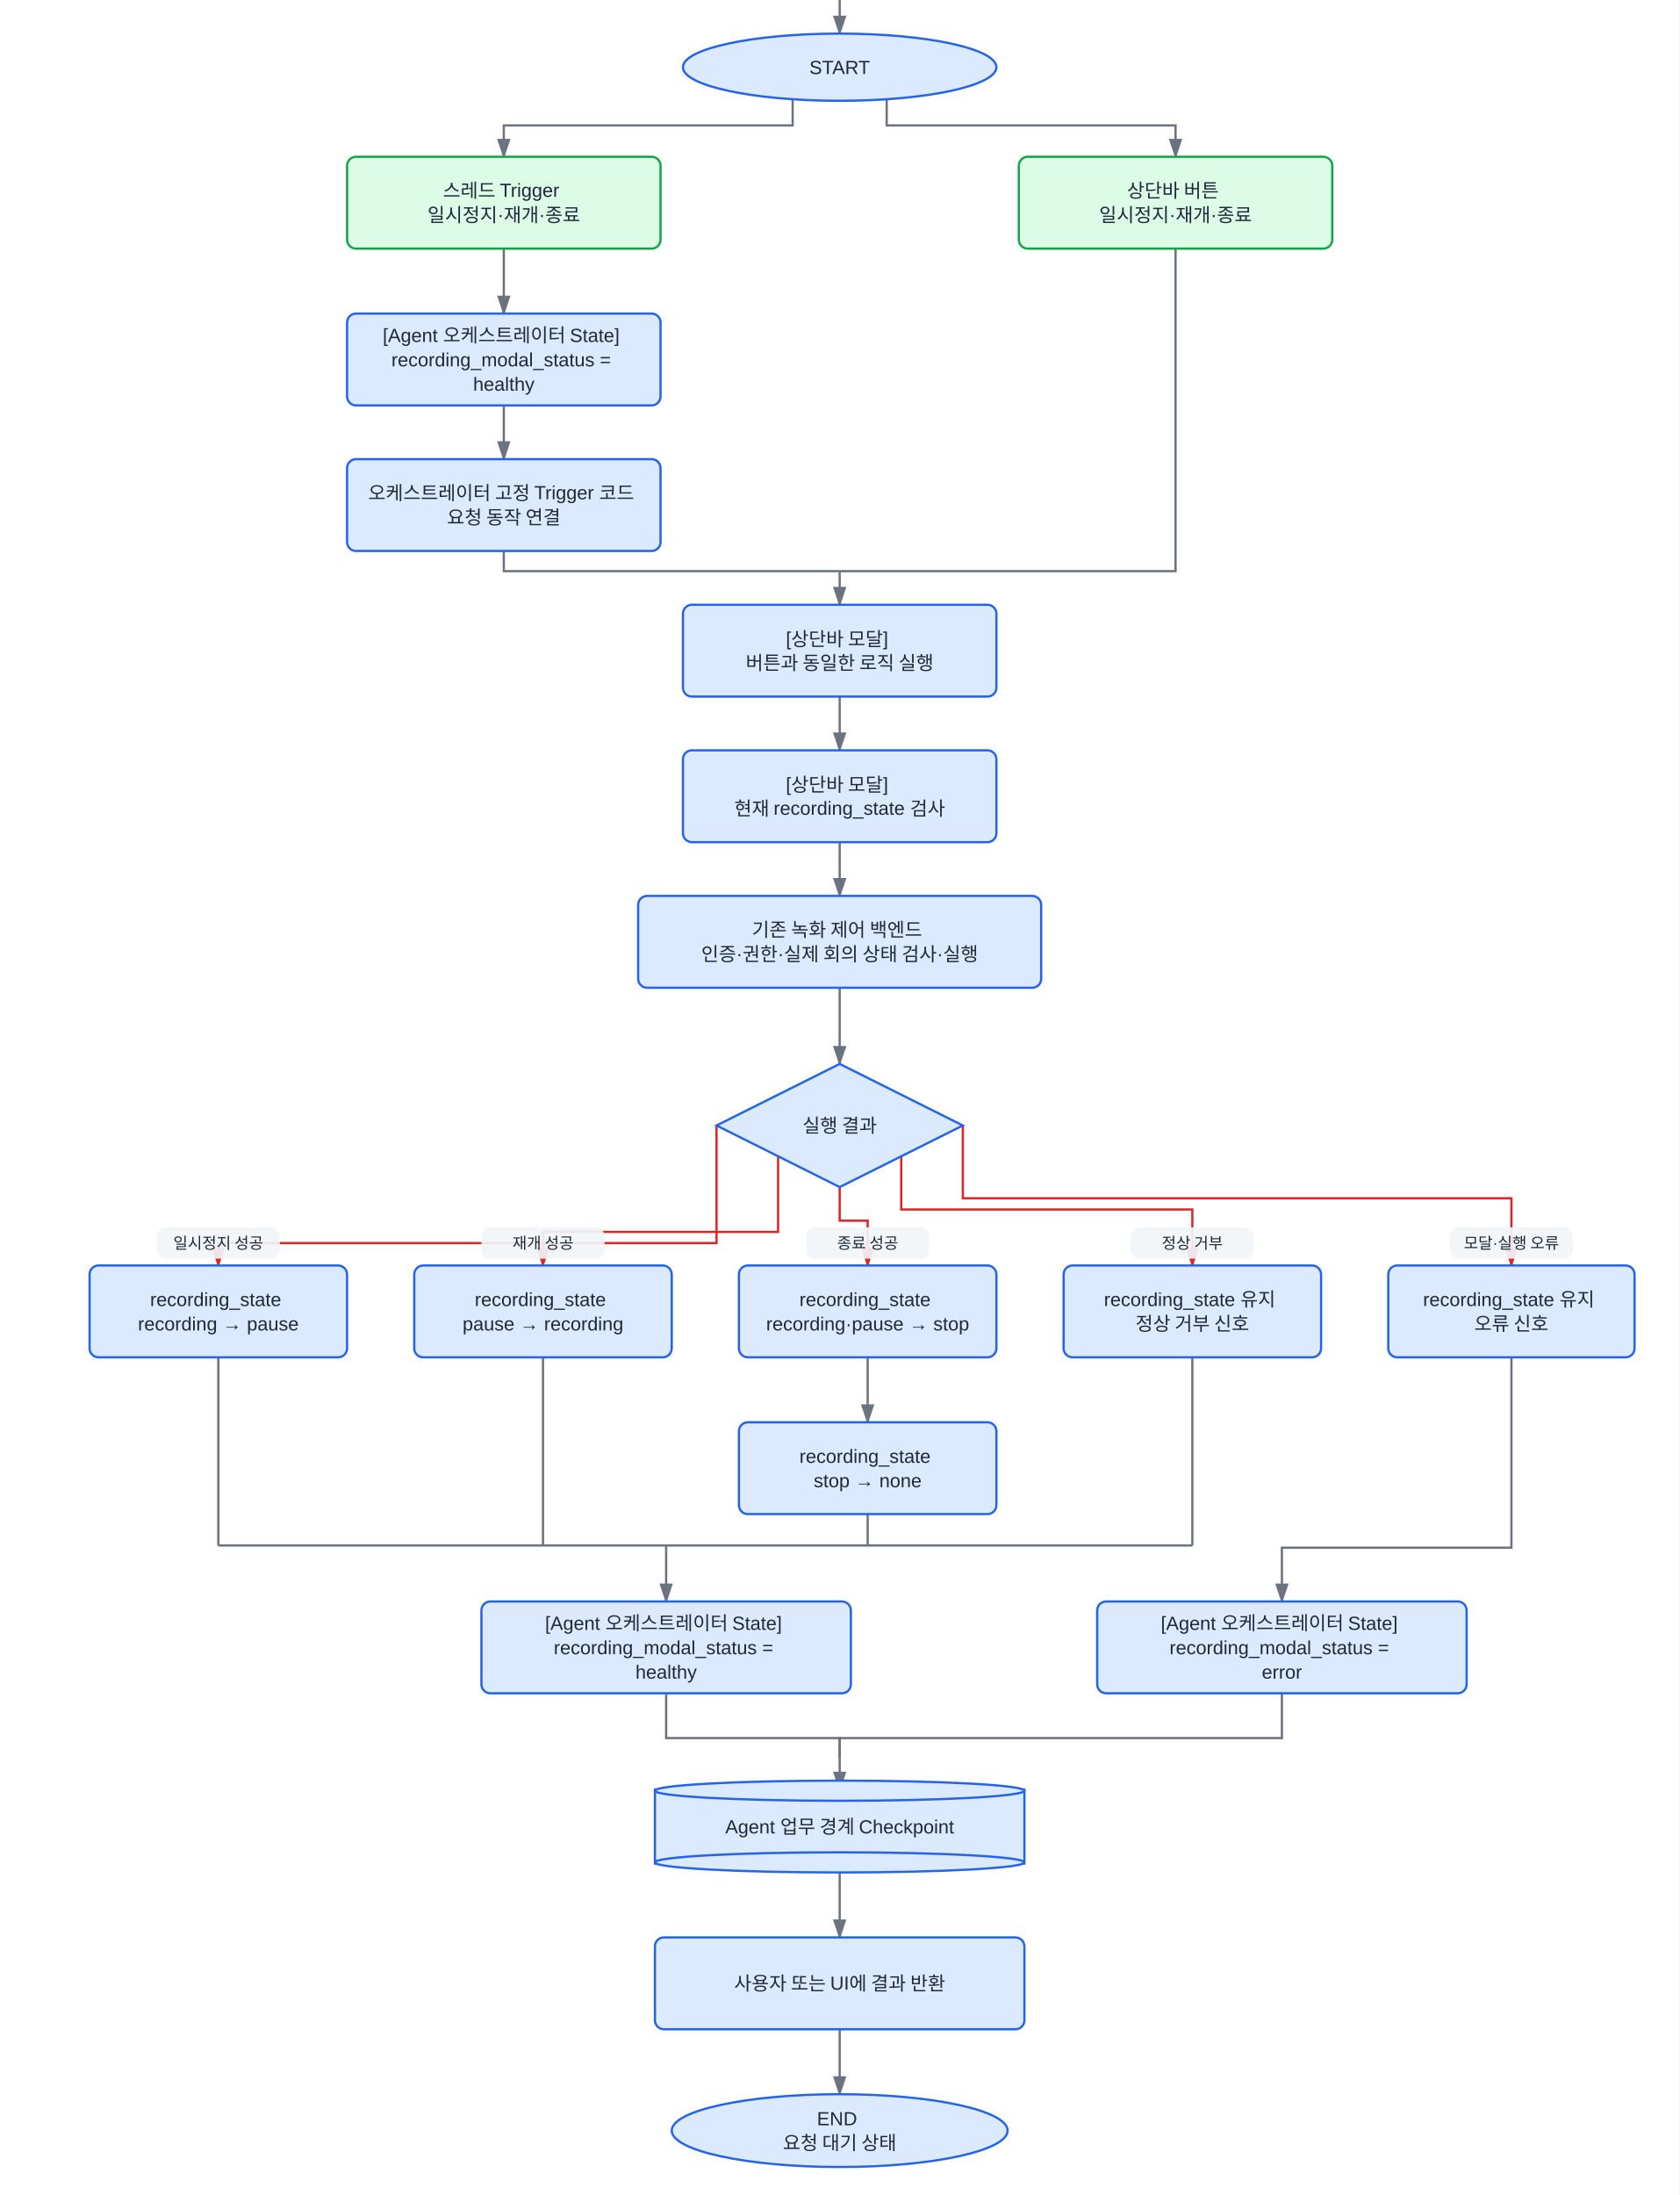
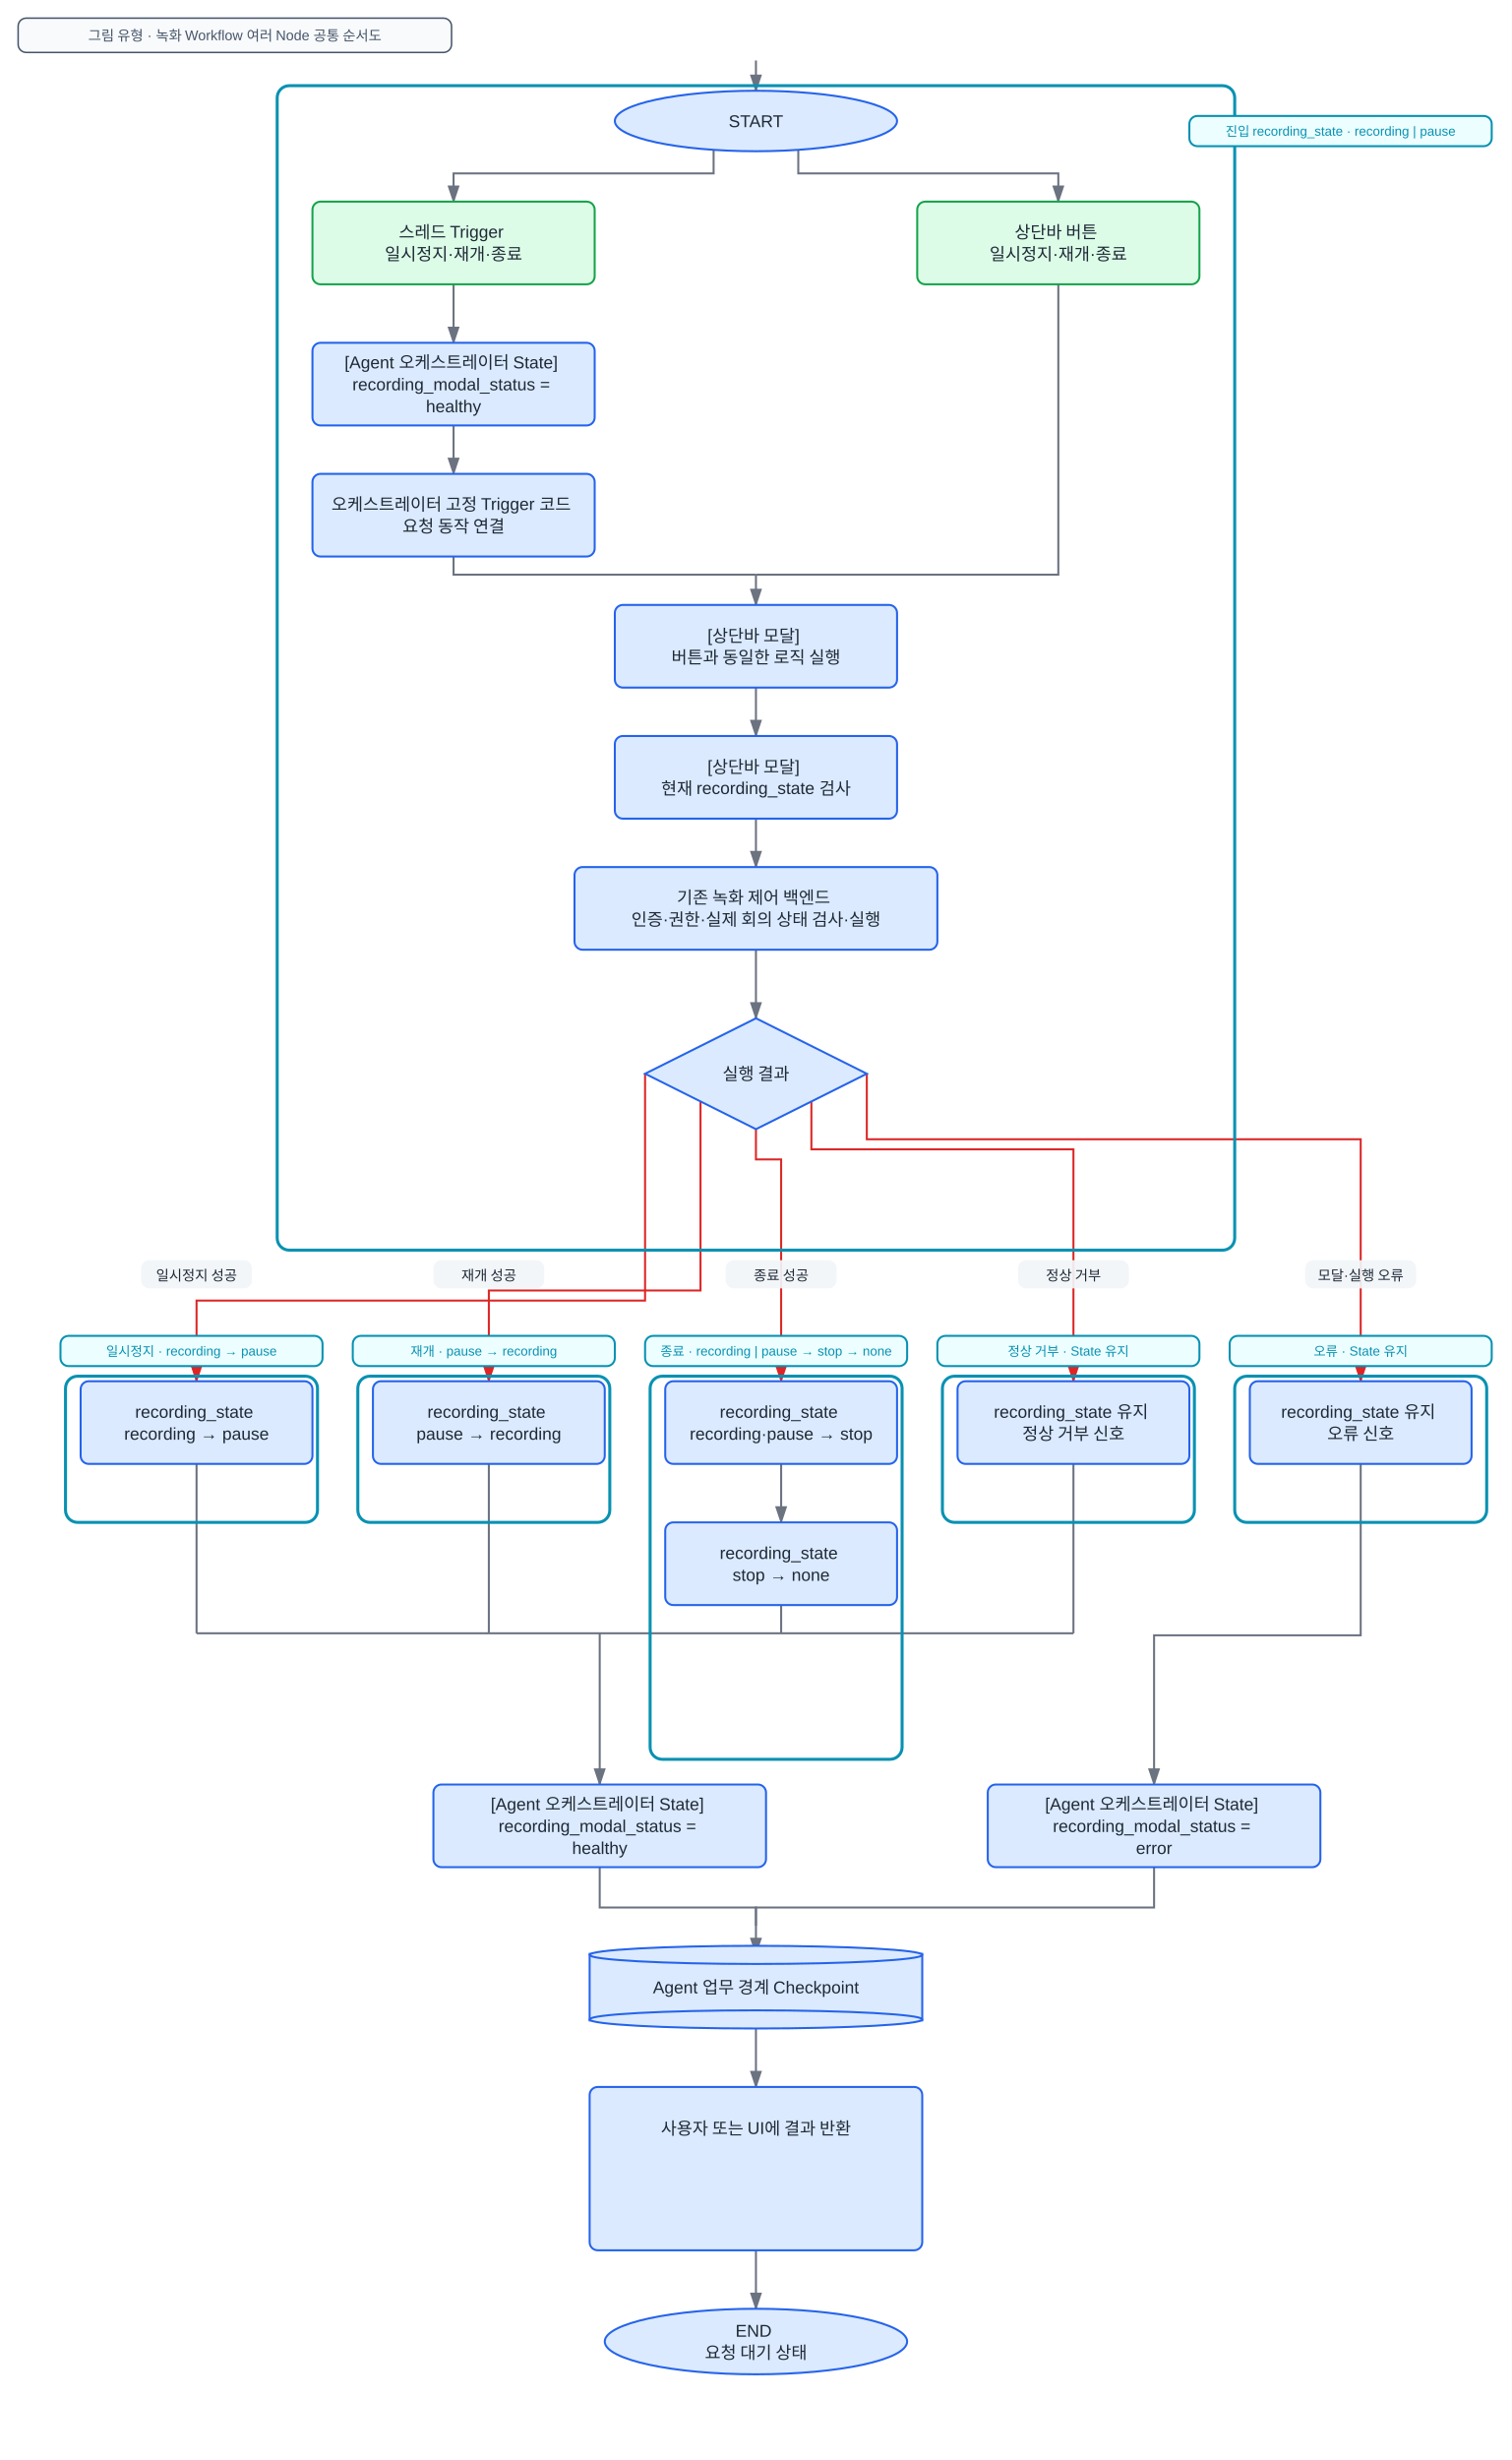
- <svg xmlns="http://www.w3.org/2000/svg" width="1500" height="1960" viewBox="0 0 1500 1960">
+ <svg xmlns="http://www.w3.org/2000/svg" width="1500" height="2440" viewBox="0 0 1500 2440">
  <defs>
    <marker id="a6b7280" markerWidth="10" markerHeight="10" refX="8" refY="3" orient="auto">
      <path d="M0 0L0 6L9 3z" fill="#6b7280" />
    </marker>
    <marker id="a2563eb" markerWidth="10" markerHeight="10" refX="8" refY="3" orient="auto">
      <path d="M0 0L0 6L9 3z" fill="#2563eb" />
    </marker>
    <marker id="adc2626" markerWidth="10" markerHeight="10" refX="8" refY="3" orient="auto">
      <path d="M0 0L0 6L9 3z" fill="#dc2626" />
    </marker>
    <marker id="a16a34a" markerWidth="10" markerHeight="10" refX="8" refY="3" orient="auto">
      <path d="M0 0L0 6L9 3z" fill="#16a34a" />
    </marker>
    <marker id="ad97706" markerWidth="10" markerHeight="10" refX="8" refY="3" orient="auto">
      <path d="M0 0L0 6L9 3z" fill="#d97706" />
    </marker>
    <marker id="af97316" markerWidth="10" markerHeight="10" refX="8" refY="3" orient="auto">
      <path d="M0 0L0 6L9 3z" fill="#f97316" />
    </marker>
    <marker id="a0f766e" markerWidth="10" markerHeight="10" refX="8" refY="3" orient="auto">
      <path d="M0 0L0 6L9 3z" fill="#0f766e" />
    </marker>
    <marker id="a475569" markerWidth="10" markerHeight="10" refX="8" refY="3" orient="auto">
      <path d="M0 0L0 6L9 3z" fill="#475569" />
    </marker>
    <marker id="a1f2937" markerWidth="10" markerHeight="10" refX="8" refY="3" orient="auto">
      <path d="M0 0L0 6L9 3z" fill="#1f2937" />
    </marker>
  </defs>
  <rect width="100%" height="100%" fill="white" />
-   <polyline points="640,1005 640,1110 195,1110 195,1130" fill="none" stroke="#dc2626" stroke-width="2" marker-end="url(#adc2626)" />
-   <polyline points="695,1032.5 695,1100 485,1100 485,1130" fill="none" stroke="#dc2626" stroke-width="2" marker-end="url(#adc2626)" />
-   <polyline points="750,1060 750,1090 775,1090 775,1130" fill="none" stroke="#dc2626" stroke-width="2" marker-end="url(#adc2626)" />
-   <polyline points="805,1032.5 805,1080 1065,1080 1065,1130" fill="none" stroke="#dc2626" stroke-width="2" marker-end="url(#adc2626)" />
-   <polyline points="860,1005 860,1070 1350,1070 1350,1130" fill="none" stroke="#dc2626" stroke-width="2" marker-end="url(#adc2626)" />
-   <polyline points="775,1212 775,1270" fill="none" stroke="#6b7280" stroke-width="2" marker-end="url(#a6b7280)" />
-   <polyline points="195,1212 195,1380" fill="none" stroke="#6b7280" stroke-width="2" />
-   <polyline points="485,1212 485,1380" fill="none" stroke="#6b7280" stroke-width="2" />
-   <polyline points="775,1352 775,1380" fill="none" stroke="#6b7280" stroke-width="2" />
-   <polyline points="1065,1212 1065,1380" fill="none" stroke="#6b7280" stroke-width="2" />
-   <polyline points="195,1380 1065,1380" fill="none" stroke="#6b7280" stroke-width="2" />
-   <polyline points="595,1380 595,1430" fill="none" stroke="#6b7280" stroke-width="2" marker-end="url(#a6b7280)" />
-   <polyline points="1350,1212 1350,1382 1145,1382 1145,1430" fill="none" stroke="#6b7280" stroke-width="2" marker-end="url(#a6b7280)" />
-   <polyline points="595,1512 595,1552 750,1552 750,1570" fill="none" stroke="#6b7280" stroke-width="2" />
-   <polyline points="1145,1512 1145,1552 750,1552 750,1570" fill="none" stroke="#6b7280" stroke-width="2" />
-   <polyline points="750,1570 750,1598" fill="none" stroke="#6b7280" stroke-width="2" marker-end="url(#a6b7280)" />
-   <polyline points="750,1672 750,1730" fill="none" stroke="#6b7280" stroke-width="2" marker-end="url(#a6b7280)" />
-   <polyline points="750,1812 750,1870" fill="none" stroke="#6b7280" stroke-width="2" marker-end="url(#a6b7280)" />
-   <polyline points="708,88.5 708,112 450,112 450,140" fill="none" stroke="#6b7280" stroke-width="2" marker-end="url(#a6b7280)" />
-   <polyline points="792,88.5 792,112 1050,112 1050,140" fill="none" stroke="#6b7280" stroke-width="2" marker-end="url(#a6b7280)" />
-   <polyline points="450,222 450,280" fill="none" stroke="#6b7280" stroke-width="2" marker-end="url(#a6b7280)" />
-   <polyline points="450,362 450,410" fill="none" stroke="#6b7280" stroke-width="2" marker-end="url(#a6b7280)" />
-   <polyline points="450,492 450,510 750,510" fill="none" stroke="#6b7280" stroke-width="2" />
-   <polyline points="1050,222 1050,510 750,510" fill="none" stroke="#6b7280" stroke-width="2" />
-   <polyline points="750,510 750,540" fill="none" stroke="#6b7280" stroke-width="2" marker-end="url(#a6b7280)" />
-   <polyline points="750,622 750,670" fill="none" stroke="#6b7280" stroke-width="2" marker-end="url(#a6b7280)" />
-   <polyline points="750,752 750,800" fill="none" stroke="#6b7280" stroke-width="2" marker-end="url(#a6b7280)" />
-   <polyline points="750,882 750,950" fill="none" stroke="#6b7280" stroke-width="2" marker-end="url(#a6b7280)" />
-   <rect x="140" y="1096" width="110" height="27.92" rx="8" fill="#f1f5f9" fill-opacity="0.92" stroke="transparent" stroke-width="1" />
-   <rect x="430" y="1096" width="110" height="27.92" rx="8" fill="#f1f5f9" fill-opacity="0.92" stroke="transparent" stroke-width="1" />
-   <rect x="720" y="1096" width="110" height="27.92" rx="8" fill="#f1f5f9" fill-opacity="0.92" stroke="transparent" stroke-width="1" />
-   <rect x="1010" y="1096" width="110" height="27.92" rx="8" fill="#f1f5f9" fill-opacity="0.92" stroke="transparent" stroke-width="1" />
-   <rect x="1295" y="1096" width="110" height="27.92" rx="8" fill="#f1f5f9" fill-opacity="0.92" stroke="transparent" stroke-width="1" />
-   <polyline points="750,0 750,30" fill="none" stroke="#6b7280" stroke-width="2" marker-end="url(#a6b7280)" />
-   <ellipse cx="750" cy="60" rx="140" ry="30" fill="#dbeafe" stroke="#2563eb" stroke-width="2" />
-   <rect x="310" y="140" width="280" height="82" rx="8" fill="#dcfce7" fill-opacity="1" stroke="#16a34a" stroke-width="2" />
-   <rect x="910" y="140" width="280" height="82" rx="8" fill="#dcfce7" fill-opacity="1" stroke="#16a34a" stroke-width="2" />
-   <rect x="310" y="280" width="280" height="82" rx="8" fill="#dbeafe" fill-opacity="1" stroke="#2563eb" stroke-width="2" />
-   <rect x="310" y="410" width="280" height="82" rx="8" fill="#dbeafe" fill-opacity="1" stroke="#2563eb" stroke-width="2" />
-   <rect x="610" y="540" width="280" height="82" rx="8" fill="#dbeafe" fill-opacity="1" stroke="#2563eb" stroke-width="2" />
-   <rect x="610" y="670" width="280" height="82" rx="8" fill="#dbeafe" fill-opacity="1" stroke="#2563eb" stroke-width="2" />
-   <rect x="570" y="800" width="360" height="82" rx="8" fill="#dbeafe" fill-opacity="1" stroke="#2563eb" stroke-width="2" />
-   <polygon points="750,950 860,1005 750,1060 640,1005" fill="#dbeafe" stroke="#2563eb" stroke-width="2" />
-   <rect x="80" y="1130" width="230" height="82" rx="8" fill="#dbeafe" fill-opacity="1" stroke="#2563eb" stroke-width="2" />
-   <rect x="370" y="1130" width="230" height="82" rx="8" fill="#dbeafe" fill-opacity="1" stroke="#2563eb" stroke-width="2" />
-   <rect x="660" y="1130" width="230" height="82" rx="8" fill="#dbeafe" fill-opacity="1" stroke="#2563eb" stroke-width="2" />
-   <rect x="950" y="1130" width="230" height="82" rx="8" fill="#dbeafe" fill-opacity="1" stroke="#2563eb" stroke-width="2" />
-   <rect x="1240" y="1130" width="220" height="82" rx="8" fill="#dbeafe" fill-opacity="1" stroke="#2563eb" stroke-width="2" />
-   <rect x="660" y="1270" width="230" height="82" rx="8" fill="#dbeafe" fill-opacity="1" stroke="#2563eb" stroke-width="2" />
-   <rect x="430" y="1430" width="330" height="82" rx="8" fill="#dbeafe" fill-opacity="1" stroke="#2563eb" stroke-width="2" />
-   <rect x="980" y="1430" width="330" height="82" rx="8" fill="#dbeafe" fill-opacity="1" stroke="#2563eb" stroke-width="2" />
-   <rect x="585" y="1598" width="330" height="66" rx="0" fill="#dbeafe" fill-opacity="1" stroke="#2563eb" stroke-width="2" />
-   <ellipse cx="750" cy="1599" rx="165" ry="9" fill="#dbeafe" stroke="#2563eb" stroke-width="2" />
-   <ellipse cx="750" cy="1663" rx="165" ry="9" fill="#dbeafe" stroke="#2563eb" stroke-width="2" />
-   <rect x="585" y="1730" width="330" height="82" rx="8" fill="#dbeafe" fill-opacity="1" stroke="#2563eb" stroke-width="2" />
-   <ellipse cx="750" cy="1902.5" rx="150" ry="32.5" fill="#dbeafe" stroke="#2563eb" stroke-width="2" />
-   <text x="750" y="66.12" text-anchor="middle" font-family="Arial,'Noto Sans KR',sans-serif" font-size="17" fill="#1f2937">
+   <polyline points="640,1065.00 640,1290.00 195,1290.00 195,1370.00" fill="none" stroke="#dc2626" stroke-width="2" marker-end="url(#adc2626)" />
+   <polyline points="695,1092.50 695,1280.00 485,1280.00 485,1370.00" fill="none" stroke="#dc2626" stroke-width="2" marker-end="url(#adc2626)" />
+   <polyline points="750,1120.00 750,1150.00 775,1150.00 775,1370.00" fill="none" stroke="#dc2626" stroke-width="2" marker-end="url(#adc2626)" />
+   <polyline points="805,1092.50 805,1140.00 1065,1140.00 1065,1370.00" fill="none" stroke="#dc2626" stroke-width="2" marker-end="url(#adc2626)" />
+   <polyline points="860,1065.00 860,1130.00 1350,1130.00 1350,1370.00" fill="none" stroke="#dc2626" stroke-width="2" marker-end="url(#adc2626)" />
+   <polyline points="775,1452.00 775,1510.00" fill="none" stroke="#6b7280" stroke-width="2" marker-end="url(#a6b7280)" />
+   <polyline points="195,1452.00 195,1620.00" fill="none" stroke="#6b7280" stroke-width="2" />
+   <polyline points="485,1452.00 485,1620.00" fill="none" stroke="#6b7280" stroke-width="2" />
+   <polyline points="775,1592.00 775,1620.00" fill="none" stroke="#6b7280" stroke-width="2" />
+   <polyline points="1065,1452.00 1065,1620.00" fill="none" stroke="#6b7280" stroke-width="2" />
+   <polyline points="195,1620.00 1065,1620.00" fill="none" stroke="#6b7280" stroke-width="2" />
+   <polyline points="595,1620.00 595,1770.00" fill="none" stroke="#6b7280" stroke-width="2" marker-end="url(#a6b7280)" />
+   <polyline points="1350,1452.00 1350,1622.00 1145,1622.00 1145,1770.00" fill="none" stroke="#6b7280" stroke-width="2" marker-end="url(#a6b7280)" />
+   <polyline points="595,1852.00 595,1892.00 750,1892.00 750,1910.00" fill="none" stroke="#6b7280" stroke-width="2" />
+   <polyline points="1145,1852.00 1145,1892.00 750,1892.00 750,1910.00" fill="none" stroke="#6b7280" stroke-width="2" />
+   <polyline points="750,1910.00 750,1938.00" fill="none" stroke="#6b7280" stroke-width="2" marker-end="url(#a6b7280)" />
+   <polyline points="750,2012.00 750,2070.00" fill="none" stroke="#6b7280" stroke-width="2" marker-end="url(#a6b7280)" />
+   <polyline points="750,2232.00 750,2290.00" fill="none" stroke="#6b7280" stroke-width="2" marker-end="url(#a6b7280)" />
+   <polyline points="708,148.50 708,172.00 450,172.00 450,200.00" fill="none" stroke="#6b7280" stroke-width="2" marker-end="url(#a6b7280)" />
+   <polyline points="792,148.50 792,172.00 1050,172.00 1050,200.00" fill="none" stroke="#6b7280" stroke-width="2" marker-end="url(#a6b7280)" />
+   <polyline points="450,282.00 450,340.00" fill="none" stroke="#6b7280" stroke-width="2" marker-end="url(#a6b7280)" />
+   <polyline points="450,422.00 450,470.00" fill="none" stroke="#6b7280" stroke-width="2" marker-end="url(#a6b7280)" />
+   <polyline points="450,552.00 450,570.00 750,570.00" fill="none" stroke="#6b7280" stroke-width="2" />
+   <polyline points="1050,282.00 1050,570.00 750,570.00" fill="none" stroke="#6b7280" stroke-width="2" />
+   <polyline points="750,570.00 750,600.00" fill="none" stroke="#6b7280" stroke-width="2" marker-end="url(#a6b7280)" />
+   <polyline points="750,682.00 750,730.00" fill="none" stroke="#6b7280" stroke-width="2" marker-end="url(#a6b7280)" />
+   <polyline points="750,812.00 750,860.00" fill="none" stroke="#6b7280" stroke-width="2" marker-end="url(#a6b7280)" />
+   <polyline points="750,942.00 750,1010.00" fill="none" stroke="#6b7280" stroke-width="2" marker-end="url(#a6b7280)" />
+   <rect x="140" y="1250.00" width="110" height="27.92" rx="8" fill="#f1f5f9" fill-opacity="0.92" stroke="transparent" stroke-width="1" />
+   <rect x="430" y="1250.00" width="110" height="27.92" rx="8" fill="#f1f5f9" fill-opacity="0.92" stroke="transparent" stroke-width="1" />
+   <rect x="720" y="1250.00" width="110" height="27.92" rx="8" fill="#f1f5f9" fill-opacity="0.92" stroke="transparent" stroke-width="1" />
+   <rect x="1010" y="1250.00" width="110" height="27.92" rx="8" fill="#f1f5f9" fill-opacity="0.92" stroke="transparent" stroke-width="1" />
+   <rect x="1295" y="1250.00" width="110" height="27.92" rx="8" fill="#f1f5f9" fill-opacity="0.92" stroke="transparent" stroke-width="1" />
+   <polyline points="750,60.00 750,90.00" fill="none" stroke="#6b7280" stroke-width="2" marker-end="url(#a6b7280)" />
+   <ellipse cx="750" cy="120.00" rx="140" ry="30.00" fill="#dbeafe" stroke="#2563eb" stroke-width="2" />
+   <rect x="310" y="200.00" width="280" height="82.00" rx="8" fill="#dcfce7" fill-opacity="1" stroke="#16a34a" stroke-width="2" />
+   <rect x="910" y="200.00" width="280" height="82.00" rx="8" fill="#dcfce7" fill-opacity="1" stroke="#16a34a" stroke-width="2" />
+   <rect x="310" y="340.00" width="280" height="82.00" rx="8" fill="#dbeafe" fill-opacity="1" stroke="#2563eb" stroke-width="2" />
+   <rect x="310" y="470.00" width="280" height="82.00" rx="8" fill="#dbeafe" fill-opacity="1" stroke="#2563eb" stroke-width="2" />
+   <rect x="610" y="600.00" width="280" height="82.00" rx="8" fill="#dbeafe" fill-opacity="1" stroke="#2563eb" stroke-width="2" />
+   <rect x="610" y="730.00" width="280" height="82.00" rx="8" fill="#dbeafe" fill-opacity="1" stroke="#2563eb" stroke-width="2" />
+   <rect x="570" y="860.00" width="360" height="82.00" rx="8" fill="#dbeafe" fill-opacity="1" stroke="#2563eb" stroke-width="2" />
+   <polygon points="750,1010.00 860,1065.00 750,1120.00 640,1065.00" fill="#dbeafe" stroke="#2563eb" stroke-width="2" />
+   <rect x="80" y="1370.00" width="230" height="82.00" rx="8" fill="#dbeafe" fill-opacity="1" stroke="#2563eb" stroke-width="2" />
+   <rect x="370" y="1370.00" width="230" height="82.00" rx="8" fill="#dbeafe" fill-opacity="1" stroke="#2563eb" stroke-width="2" />
+   <rect x="660" y="1370.00" width="230" height="82.00" rx="8" fill="#dbeafe" fill-opacity="1" stroke="#2563eb" stroke-width="2" />
+   <rect x="950" y="1370.00" width="230" height="82.00" rx="8" fill="#dbeafe" fill-opacity="1" stroke="#2563eb" stroke-width="2" />
+   <rect x="1240" y="1370.00" width="220" height="82.00" rx="8" fill="#dbeafe" fill-opacity="1" stroke="#2563eb" stroke-width="2" />
+   <rect x="660" y="1510.00" width="230" height="82.00" rx="8" fill="#dbeafe" fill-opacity="1" stroke="#2563eb" stroke-width="2" />
+   <rect x="430" y="1770.00" width="330" height="82.00" rx="8" fill="#dbeafe" fill-opacity="1" stroke="#2563eb" stroke-width="2" />
+   <rect x="980" y="1770.00" width="330" height="82.00" rx="8" fill="#dbeafe" fill-opacity="1" stroke="#2563eb" stroke-width="2" />
+   <rect x="585" y="1938.00" width="330" height="66.00" rx="0" fill="#dbeafe" fill-opacity="1" stroke="#2563eb" stroke-width="2" />
+   <ellipse cx="750" cy="1939.00" rx="165" ry="9.00" fill="#dbeafe" stroke="#2563eb" stroke-width="2" />
+   <ellipse cx="750" cy="2003.00" rx="165" ry="9.00" fill="#dbeafe" stroke="#2563eb" stroke-width="2" />
+   <rect x="585" y="2070.00" width="330" height="162.00" rx="8" fill="#dbeafe" fill-opacity="1" stroke="#2563eb" stroke-width="2" />
+   <ellipse cx="750" cy="2322.50" rx="150" ry="32.50" fill="#dbeafe" stroke="#2563eb" stroke-width="2" />
+   <text x="750" y="126.12" text-anchor="middle" font-family="Arial,'Noto Sans KR',sans-serif" font-size="17" fill="#1f2937">
    <tspan x="750" dy="0">START</tspan>
  </text>
-   <text x="450" y="176.24" text-anchor="middle" font-family="Arial,'Noto Sans KR',sans-serif" font-size="17" fill="#1f2937">
+   <text x="450" y="236.24" text-anchor="middle" font-family="Arial,'Noto Sans KR',sans-serif" font-size="17" fill="#1f2937">
    <tspan x="450" dy="0">스레드 Trigger</tspan>
    <tspan x="450" dy="21.76">일시정지·재개·종료</tspan>
  </text>
-   <text x="1050" y="176.24" text-anchor="middle" font-family="Arial,'Noto Sans KR',sans-serif" font-size="17" fill="#1f2937">
+   <text x="1050" y="236.24" text-anchor="middle" font-family="Arial,'Noto Sans KR',sans-serif" font-size="17" fill="#1f2937">
    <tspan x="1050" dy="0">상단바 버튼</tspan>
    <tspan x="1050" dy="21.76">일시정지·재개·종료</tspan>
  </text>
-   <text x="450" y="305.36" text-anchor="middle" font-family="Arial,'Noto Sans KR',sans-serif" font-size="17" fill="#1f2937">
+   <text x="450" y="365.36" text-anchor="middle" font-family="Arial,'Noto Sans KR',sans-serif" font-size="17" fill="#1f2937">
    <tspan x="450" dy="0">[Agent 오케스트레이터 State]</tspan>
    <tspan x="450" dy="21.76">recording_modal_status =</tspan>
    <tspan x="450" dy="21.76">healthy</tspan>
  </text>
-   <text x="450" y="446.24" text-anchor="middle" font-family="Arial,'Noto Sans KR',sans-serif" font-size="17" fill="#1f2937">
+   <text x="450" y="506.24" text-anchor="middle" font-family="Arial,'Noto Sans KR',sans-serif" font-size="17" fill="#1f2937">
    <tspan x="450" dy="0">오케스트레이터 고정 Trigger 코드</tspan>
    <tspan x="450" dy="21.76">요청 동작 연결</tspan>
  </text>
-   <text x="750" y="576.24" text-anchor="middle" font-family="Arial,'Noto Sans KR',sans-serif" font-size="17" fill="#1f2937">
+   <text x="750" y="636.24" text-anchor="middle" font-family="Arial,'Noto Sans KR',sans-serif" font-size="17" fill="#1f2937">
    <tspan x="750" dy="0">[상단바 모달]</tspan>
    <tspan x="750" dy="21.76">버튼과 동일한 로직 실행</tspan>
  </text>
-   <text x="750" y="706.24" text-anchor="middle" font-family="Arial,'Noto Sans KR',sans-serif" font-size="17" fill="#1f2937">
+   <text x="750" y="766.24" text-anchor="middle" font-family="Arial,'Noto Sans KR',sans-serif" font-size="17" fill="#1f2937">
    <tspan x="750" dy="0">[상단바 모달]</tspan>
    <tspan x="750" dy="21.76">현재 recording_state 검사</tspan>
  </text>
-   <text x="750" y="836.24" text-anchor="middle" font-family="Arial,'Noto Sans KR',sans-serif" font-size="17" fill="#1f2937">
+   <text x="750" y="896.24" text-anchor="middle" font-family="Arial,'Noto Sans KR',sans-serif" font-size="17" fill="#1f2937">
    <tspan x="750" dy="0">기존 녹화 제어 백엔드</tspan>
    <tspan x="750" dy="21.76">인증·권한·실제 회의 상태 검사·실행</tspan>
  </text>
-   <text x="750" y="1011.12" text-anchor="middle" font-family="Arial,'Noto Sans KR',sans-serif" font-size="17" fill="#1f2937">
+   <text x="750" y="1071.12" text-anchor="middle" font-family="Arial,'Noto Sans KR',sans-serif" font-size="17" fill="#1f2937">
    <tspan x="750" dy="0">실행 결과</tspan>
  </text>
-   <text x="195" y="1166.24" text-anchor="middle" font-family="Arial,'Noto Sans KR',sans-serif" font-size="17" fill="#1f2937">
+   <text x="195" y="1406.24" text-anchor="middle" font-family="Arial,'Noto Sans KR',sans-serif" font-size="17" fill="#1f2937">
    <tspan x="195" dy="0">recording_state</tspan>
    <tspan x="195" dy="21.76">recording → pause</tspan>
  </text>
-   <text x="485" y="1166.24" text-anchor="middle" font-family="Arial,'Noto Sans KR',sans-serif" font-size="17" fill="#1f2937">
+   <text x="485" y="1406.24" text-anchor="middle" font-family="Arial,'Noto Sans KR',sans-serif" font-size="17" fill="#1f2937">
    <tspan x="485" dy="0">recording_state</tspan>
    <tspan x="485" dy="21.76">pause → recording</tspan>
  </text>
-   <text x="775" y="1166.24" text-anchor="middle" font-family="Arial,'Noto Sans KR',sans-serif" font-size="17" fill="#1f2937">
+   <text x="775" y="1406.24" text-anchor="middle" font-family="Arial,'Noto Sans KR',sans-serif" font-size="17" fill="#1f2937">
    <tspan x="775" dy="0">recording_state</tspan>
    <tspan x="775" dy="21.76">recording·pause → stop</tspan>
  </text>
-   <text x="1065" y="1166.24" text-anchor="middle" font-family="Arial,'Noto Sans KR',sans-serif" font-size="17" fill="#1f2937">
+   <text x="1065" y="1406.24" text-anchor="middle" font-family="Arial,'Noto Sans KR',sans-serif" font-size="17" fill="#1f2937">
    <tspan x="1065" dy="0">recording_state 유지</tspan>
    <tspan x="1065" dy="21.76">정상 거부 신호</tspan>
  </text>
-   <text x="1350" y="1166.24" text-anchor="middle" font-family="Arial,'Noto Sans KR',sans-serif" font-size="17" fill="#1f2937">
+   <text x="1350" y="1406.24" text-anchor="middle" font-family="Arial,'Noto Sans KR',sans-serif" font-size="17" fill="#1f2937">
    <tspan x="1350" dy="0">recording_state 유지</tspan>
    <tspan x="1350" dy="21.76">오류 신호</tspan>
  </text>
-   <text x="195" y="1115" text-anchor="middle" font-family="Arial,'Noto Sans KR',sans-serif" font-size="14" fill="#1f2937">
+   <text x="195" y="1270.00" text-anchor="middle" font-family="Arial,'Noto Sans KR',sans-serif" font-size="14" fill="#1f2937">
    <tspan x="195" dy="0">일시정지 성공</tspan>
  </text>
-   <text x="485" y="1115" text-anchor="middle" font-family="Arial,'Noto Sans KR',sans-serif" font-size="14" fill="#1f2937">
+   <text x="485" y="1270.00" text-anchor="middle" font-family="Arial,'Noto Sans KR',sans-serif" font-size="14" fill="#1f2937">
    <tspan x="485" dy="0">재개 성공</tspan>
  </text>
-   <text x="775" y="1115" text-anchor="middle" font-family="Arial,'Noto Sans KR',sans-serif" font-size="14" fill="#1f2937">
+   <text x="775" y="1270.00" text-anchor="middle" font-family="Arial,'Noto Sans KR',sans-serif" font-size="14" fill="#1f2937">
    <tspan x="775" dy="0">종료 성공</tspan>
  </text>
-   <text x="1065" y="1115" text-anchor="middle" font-family="Arial,'Noto Sans KR',sans-serif" font-size="14" fill="#1f2937">
+   <text x="1065" y="1270.00" text-anchor="middle" font-family="Arial,'Noto Sans KR',sans-serif" font-size="14" fill="#1f2937">
    <tspan x="1065" dy="0">정상 거부</tspan>
  </text>
-   <text x="1350" y="1115" text-anchor="middle" font-family="Arial,'Noto Sans KR',sans-serif" font-size="14" fill="#1f2937">
+   <text x="1350" y="1270.00" text-anchor="middle" font-family="Arial,'Noto Sans KR',sans-serif" font-size="14" fill="#1f2937">
    <tspan x="1350" dy="0">모달·실행 오류</tspan>
  </text>
-   <text x="775" y="1306.24" text-anchor="middle" font-family="Arial,'Noto Sans KR',sans-serif" font-size="17" fill="#1f2937">
+   <text x="775" y="1546.24" text-anchor="middle" font-family="Arial,'Noto Sans KR',sans-serif" font-size="17" fill="#1f2937">
    <tspan x="775" dy="0">recording_state</tspan>
    <tspan x="775" dy="21.76">stop → none</tspan>
  </text>
-   <text x="595" y="1455.36" text-anchor="middle" font-family="Arial,'Noto Sans KR',sans-serif" font-size="17" fill="#1f2937">
+   <text x="595" y="1795.36" text-anchor="middle" font-family="Arial,'Noto Sans KR',sans-serif" font-size="17" fill="#1f2937">
    <tspan x="595" dy="0">[Agent 오케스트레이터 State]</tspan>
    <tspan x="595" dy="21.76">recording_modal_status =</tspan>
    <tspan x="595" dy="21.76">healthy</tspan>
  </text>
-   <text x="1145" y="1455.36" text-anchor="middle" font-family="Arial,'Noto Sans KR',sans-serif" font-size="17" fill="#1f2937">
+   <text x="1145" y="1795.36" text-anchor="middle" font-family="Arial,'Noto Sans KR',sans-serif" font-size="17" fill="#1f2937">
    <tspan x="1145" dy="0">[Agent 오케스트레이터 State]</tspan>
    <tspan x="1145" dy="21.76">recording_modal_status =</tspan>
    <tspan x="1145" dy="21.76">error</tspan>
  </text>
-   <text x="750" y="1637.12" text-anchor="middle" font-family="Arial,'Noto Sans KR',sans-serif" font-size="17" fill="#1f2937">
+   <text x="750" y="1977.12" text-anchor="middle" font-family="Arial,'Noto Sans KR',sans-serif" font-size="17" fill="#1f2937">
    <tspan x="750" dy="0">Agent 업무 경계 Checkpoint</tspan>
  </text>
-   <text x="750" y="1777.12" text-anchor="middle" font-family="Arial,'Noto Sans KR',sans-serif" font-size="17" fill="#1f2937">
+   <text x="750" y="2117.12" text-anchor="middle" font-family="Arial,'Noto Sans KR',sans-serif" font-size="17" fill="#1f2937">
    <tspan x="750" dy="0">사용자 또는 UI에 결과 반환</tspan>
  </text>
-   <text x="750" y="1897.74" text-anchor="middle" font-family="Arial,'Noto Sans KR',sans-serif" font-size="17" fill="#1f2937">
+   <text x="750" y="2317.74" text-anchor="middle" font-family="Arial,'Noto Sans KR',sans-serif" font-size="17" fill="#1f2937">
    <tspan x="750" dy="0">END</tspan>
    <tspan x="750" dy="21.76">요청 대기 상태</tspan>
  </text>
+   <g id="ge-annotations">
+     <rect x="18" y="18" width="430" height="34" rx="8" fill="#f8fafc" stroke="#475569" stroke-width="1.5" />
+     <text x="233.00" y="40.25" text-anchor="middle" font-family="Arial,'Noto Sans KR',sans-serif" font-size="14" fill="#475569">
+       <tspan x="233.00" dy="0">그림 유형 · 녹화 Workflow 여러 Node 공통 순서도</tspan>
+     </text>
+     <rect x="275" y="85" width="950" height="1155" rx="12" fill="none" stroke="#0891b2" stroke-width="3" />
+     <rect x="1180" y="115" width="300" height="30" rx="8" fill="#ecfeff" stroke="#0891b2" stroke-width="2" />
+     <text x="1330.00" y="134.88" text-anchor="middle" font-family="Arial,'Noto Sans KR',sans-serif" font-size="13" fill="#0891b2">
+       <tspan x="1330.00" dy="0">진입 recording_state · recording | pause</tspan>
+     </text>
+     <rect x="65" y="1365" width="250" height="145" rx="12" fill="none" stroke="#0891b2" stroke-width="3" />
+     <rect x="60" y="1325" width="260" height="30" rx="8" fill="#ecfeff" stroke="#0891b2" stroke-width="2" />
+     <text x="190.00" y="1344.88" text-anchor="middle" font-family="Arial,'Noto Sans KR',sans-serif" font-size="13" fill="#0891b2">
+       <tspan x="190.00" dy="0">일시정지 · recording → pause</tspan>
+     </text>
+     <rect x="355" y="1365" width="250" height="145" rx="12" fill="none" stroke="#0891b2" stroke-width="3" />
+     <rect x="350" y="1325" width="260" height="30" rx="8" fill="#ecfeff" stroke="#0891b2" stroke-width="2" />
+     <text x="480.00" y="1344.88" text-anchor="middle" font-family="Arial,'Noto Sans KR',sans-serif" font-size="13" fill="#0891b2">
+       <tspan x="480.00" dy="0">재개 · pause → recording</tspan>
+     </text>
+     <rect x="645" y="1365" width="250" height="380" rx="12" fill="none" stroke="#0891b2" stroke-width="3" />
+     <rect x="640" y="1325" width="260" height="30" rx="8" fill="#ecfeff" stroke="#0891b2" stroke-width="2" />
+     <text x="770.00" y="1344.88" text-anchor="middle" font-family="Arial,'Noto Sans KR',sans-serif" font-size="13" fill="#0891b2">
+       <tspan x="770.00" dy="0">종료 · recording | pause → stop → none</tspan>
+     </text>
+     <rect x="935" y="1365" width="250" height="145" rx="12" fill="none" stroke="#0891b2" stroke-width="3" />
+     <rect x="930" y="1325" width="260" height="30" rx="8" fill="#ecfeff" stroke="#0891b2" stroke-width="2" />
+     <text x="1060.00" y="1344.88" text-anchor="middle" font-family="Arial,'Noto Sans KR',sans-serif" font-size="13" fill="#0891b2">
+       <tspan x="1060.00" dy="0">정상 거부 · State 유지</tspan>
+     </text>
+     <rect x="1225" y="1365" width="250" height="145" rx="12" fill="none" stroke="#0891b2" stroke-width="3" />
+     <rect x="1220" y="1325" width="260" height="30" rx="8" fill="#ecfeff" stroke="#0891b2" stroke-width="2" />
+     <text x="1350.00" y="1344.88" text-anchor="middle" font-family="Arial,'Noto Sans KR',sans-serif" font-size="13" fill="#0891b2">
+       <tspan x="1350.00" dy="0">오류 · State 유지</tspan>
+     </text>
+   </g>
</svg>
